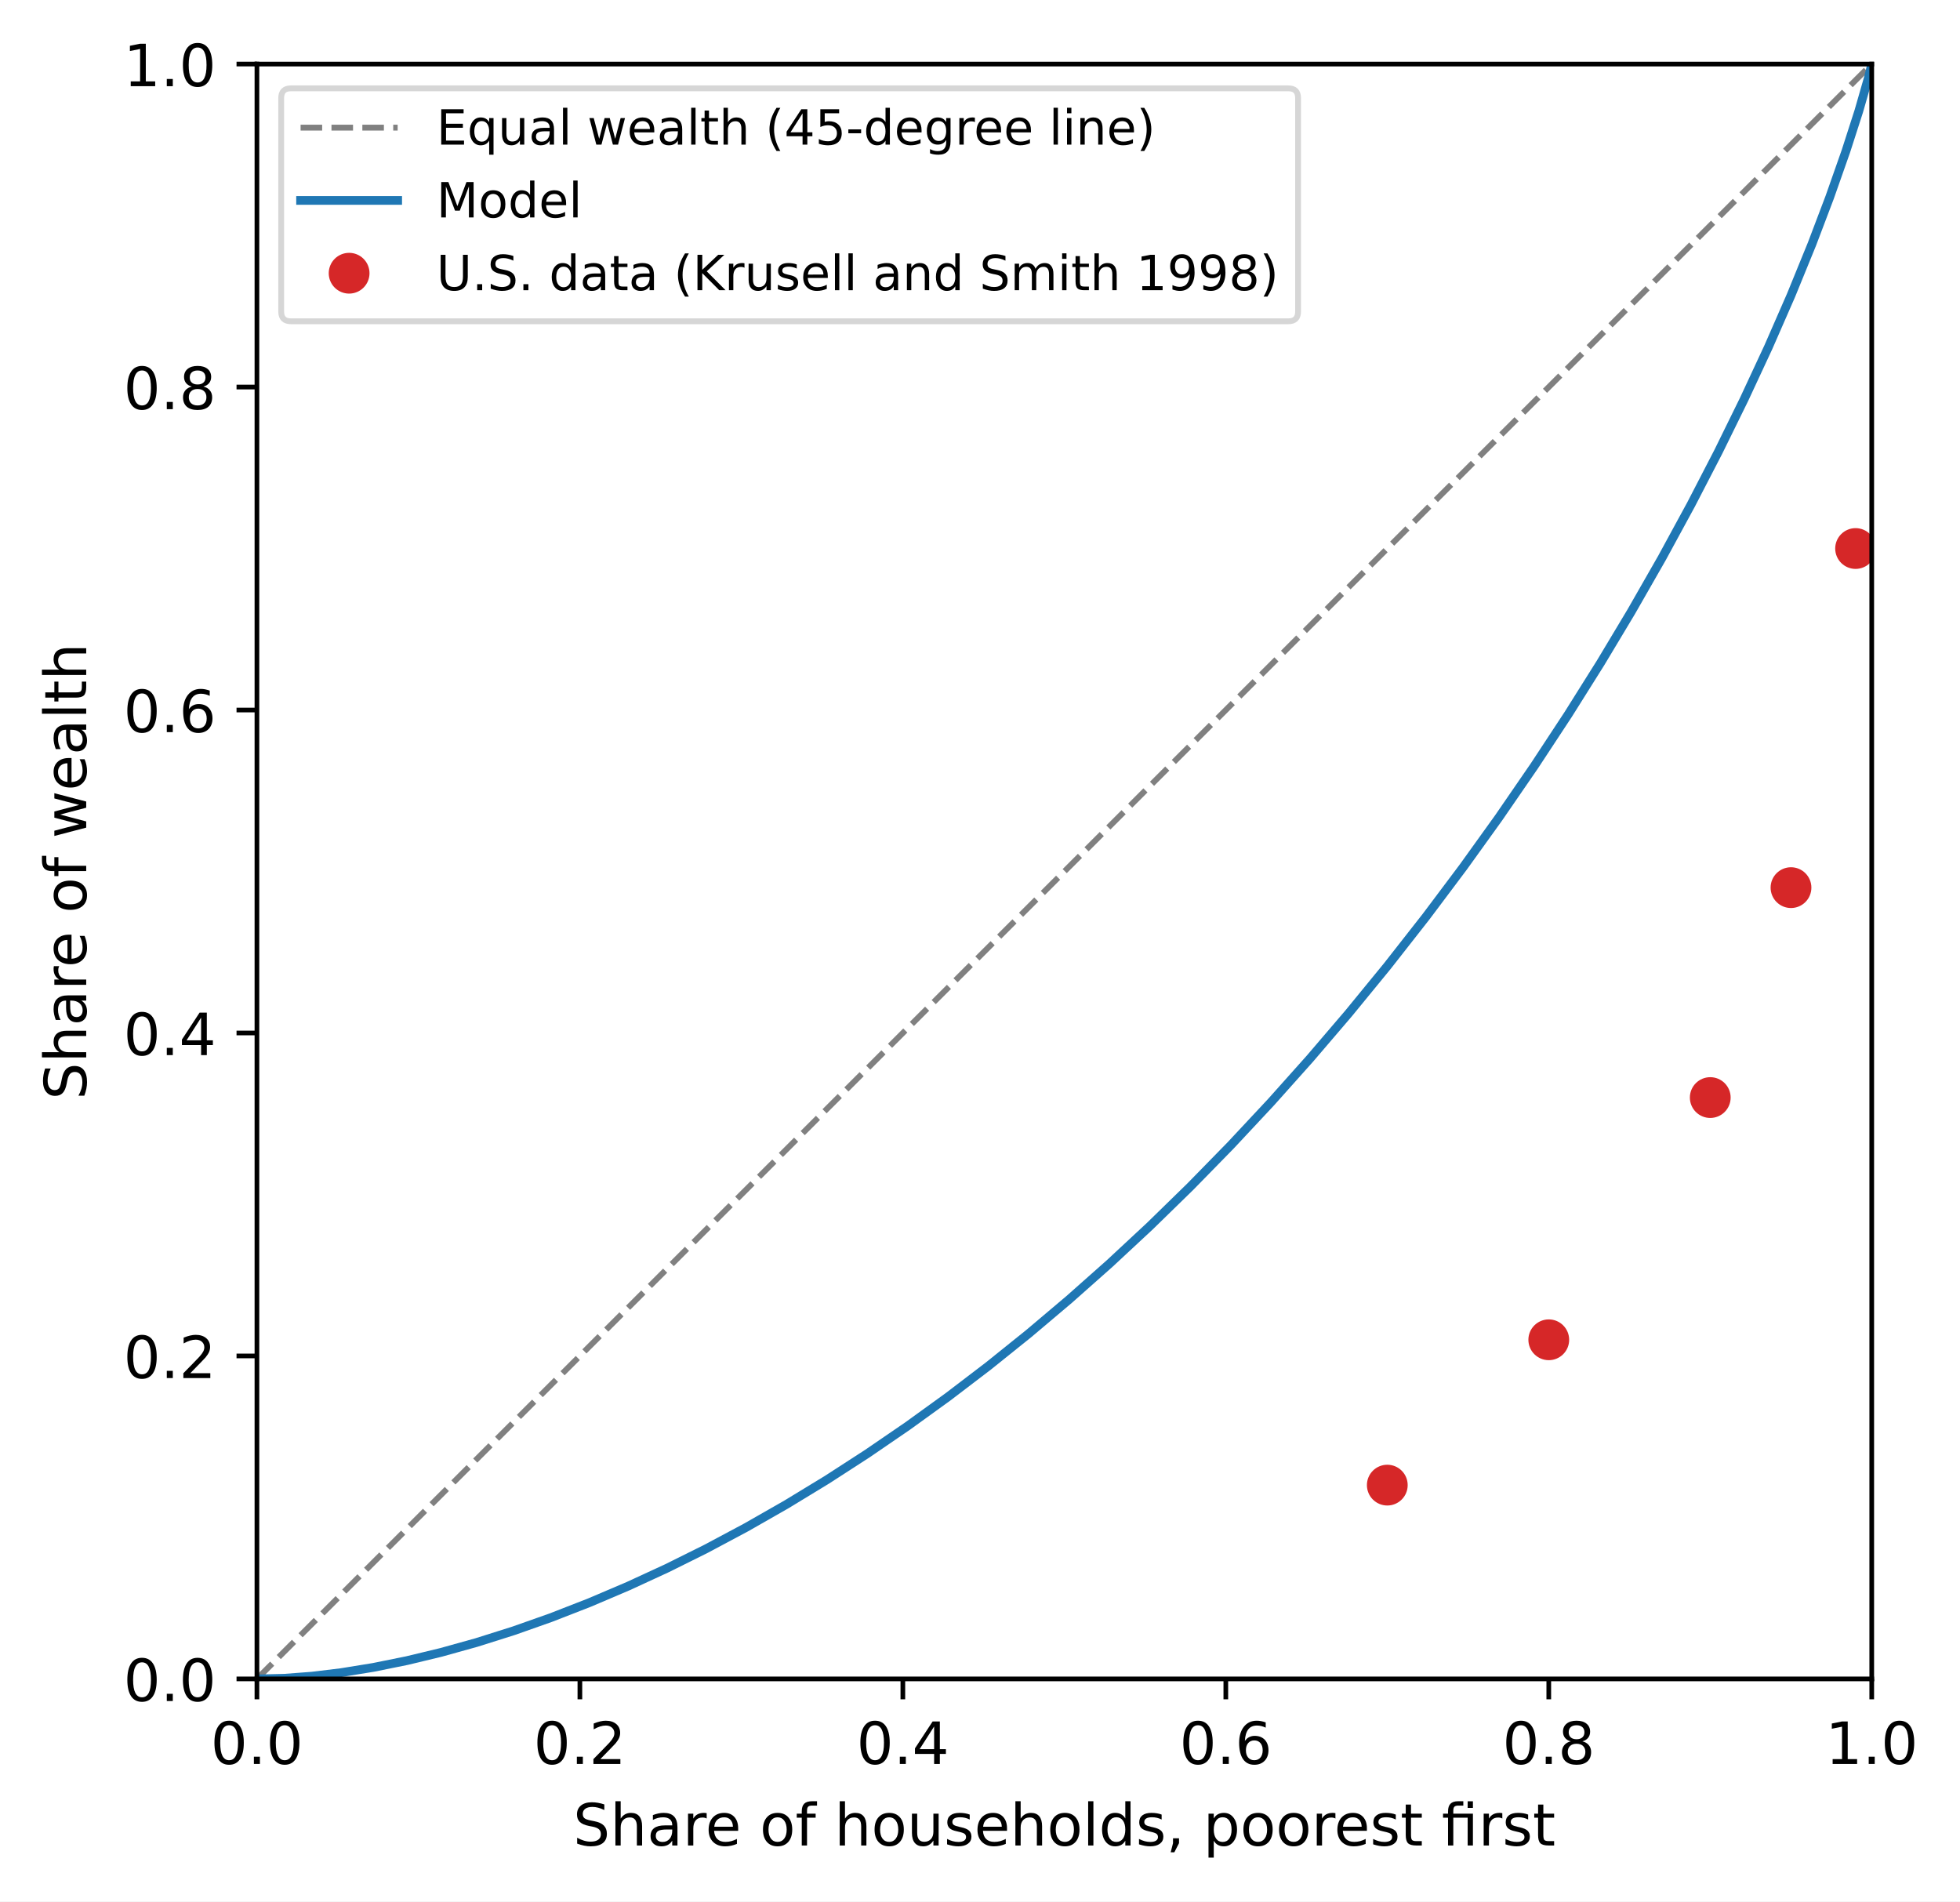
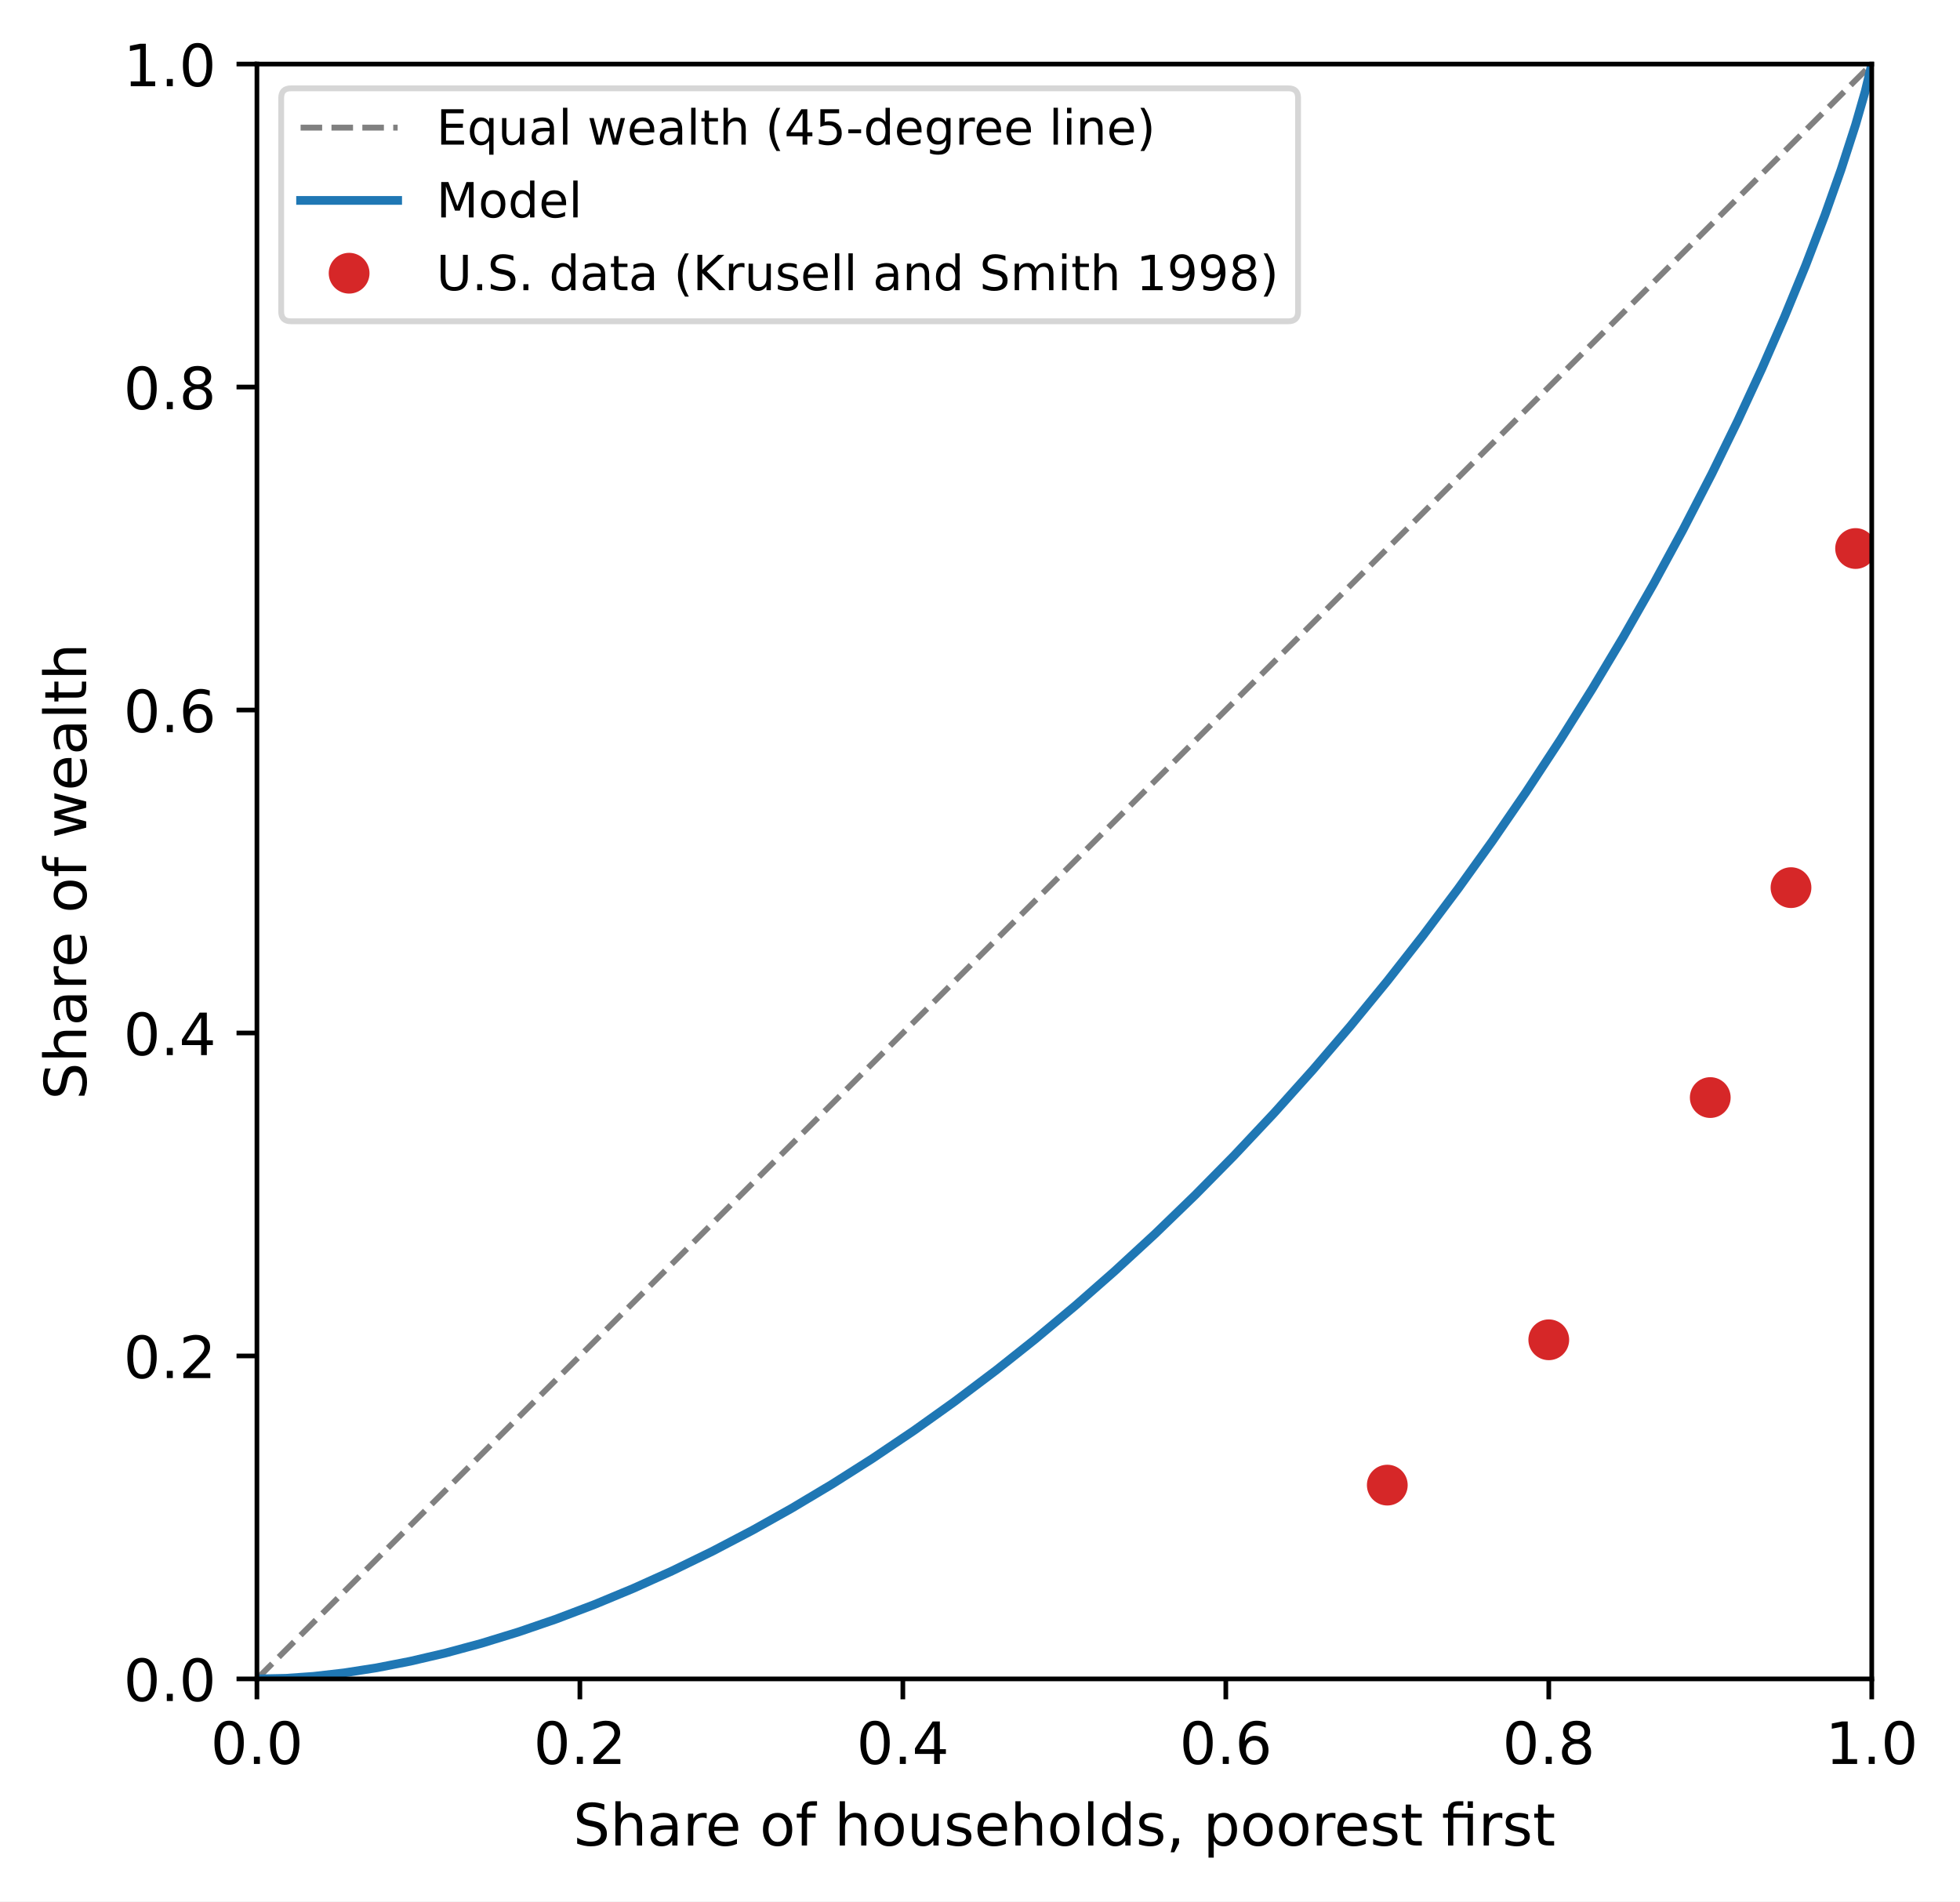
<svg xmlns="http://www.w3.org/2000/svg" xmlns:xlink="http://www.w3.org/1999/xlink" width="336.455pt" height="326.4pt" viewBox="0 0 336.455 326.4" version="1.1">
  <defs>
    <style type="text/css">*{stroke-linejoin: round; stroke-linecap: butt}</style>
  </defs>
  <g id="figure_1">
    <g id="patch_1">
      <path d="M 0 326.4  L 336.455 326.4  L 336.455 0  L 0 0  z " style="fill: #ffffff" />
    </g>
    <g id="axes_1">
      <g id="patch_2">
        <path d="M 44.104 288.199  L 321.304 288.199  L 321.304 10.999  L 44.104 10.999  z " style="fill: #ffffff" />
      </g>
      <g id="matplotlib.axis_1">
        <g id="xtick_1">
          <g id="line2d_1">
            <defs>
              <path id="m6c2bb4eb89" d="M 0 0  L 0 3.5  " style="stroke: #000000; stroke-width: 0.8" />
            </defs>
            <g>
              <use xlink:href="#m6c2bb4eb89" x="44.104" y="288.199" style="stroke: #000000; stroke-width: 0.8" />
            </g>
          </g>
          <g id="text_1">
            <g transform="translate(36.15234 302.7965) scale(0.1 -0.1)">
              <defs>
                <path id="DejaVuSans-13" d="M 2034 4250  Q 1547 4250 1301 3770  Q 1056 3291 1056 2328  Q 1056 1369 1301 889  Q 1547 409 2034 409  Q 2525 409 2770 889  Q 3016 1369 3016 2328  Q 3016 3291 2770 3770  Q 2525 4250 2034 4250  z M 2034 4750  Q 2819 4750 3233 4129  Q 3647 3509 3647 2328  Q 3647 1150 3233 529  Q 2819 -91 2034 -91  Q 1250 -91 836 529  Q 422 1150 422 2328  Q 422 3509 836 4129  Q 1250 4750 2034 4750  z " transform="scale(0.015625)" />
                <path id="DejaVuSans-11" d="M 684 794  L 1344 794  L 1344 0  L 684 0  L 684 794  z " transform="scale(0.015625)" />
              </defs>
              <use xlink:href="#DejaVuSans-13" />
              <use xlink:href="#DejaVuSans-11" transform="translate(63.625 0)" />
              <use xlink:href="#DejaVuSans-13" transform="translate(95.40625 0)" />
            </g>
          </g>
        </g>
        <g id="xtick_2">
          <g id="line2d_2">
            <g>
              <use xlink:href="#m6c2bb4eb89" x="99.544" y="288.199" style="stroke: #000000; stroke-width: 0.8" />
            </g>
          </g>
          <g id="text_2">
            <g transform="translate(91.59234 302.7965) scale(0.1 -0.1)">
              <defs>
                <path id="DejaVuSans-15" d="M 1228 531  L 3431 531  L 3431 0  L 469 0  L 469 531  Q 828 903 1448 1529  Q 2069 2156 2228 2338  Q 2531 2678 2651 2914  Q 2772 3150 2772 3378  Q 2772 3750 2511 3984  Q 2250 4219 1831 4219  Q 1534 4219 1204 4116  Q 875 4013 500 3803  L 500 4441  Q 881 4594 1212 4672  Q 1544 4750 1819 4750  Q 2544 4750 2975 4387  Q 3406 4025 3406 3419  Q 3406 3131 3298 2873  Q 3191 2616 2906 2266  Q 2828 2175 2409 1742  Q 1991 1309 1228 531  z " transform="scale(0.015625)" />
              </defs>
              <use xlink:href="#DejaVuSans-13" />
              <use xlink:href="#DejaVuSans-11" transform="translate(63.625 0)" />
              <use xlink:href="#DejaVuSans-15" transform="translate(95.40625 0)" />
            </g>
          </g>
        </g>
        <g id="xtick_3">
          <g id="line2d_3">
            <g>
              <use xlink:href="#m6c2bb4eb89" x="154.984" y="288.199" style="stroke: #000000; stroke-width: 0.8" />
            </g>
          </g>
          <g id="text_3">
            <g transform="translate(147.0323 302.7965) scale(0.1 -0.1)">
              <defs>
                <path id="DejaVuSans-17" d="M 2419 4116  L 825 1625  L 2419 1625  L 2419 4116  z M 2253 4666  L 3047 4666  L 3047 1625  L 3713 1625  L 3713 1100  L 3047 1100  L 3047 0  L 2419 0  L 2419 1100  L 313 1100  L 313 1709  L 2253 4666  z " transform="scale(0.015625)" />
              </defs>
              <use xlink:href="#DejaVuSans-13" />
              <use xlink:href="#DejaVuSans-11" transform="translate(63.625 0)" />
              <use xlink:href="#DejaVuSans-17" transform="translate(95.40625 0)" />
            </g>
          </g>
        </g>
        <g id="xtick_4">
          <g id="line2d_4">
            <g>
              <use xlink:href="#m6c2bb4eb89" x="210.424" y="288.199" style="stroke: #000000; stroke-width: 0.8" />
            </g>
          </g>
          <g id="text_4">
            <g transform="translate(202.4723 302.7965) scale(0.1 -0.1)">
              <defs>
                <path id="DejaVuSans-19" d="M 2113 2584  Q 1688 2584 1439 2293  Q 1191 2003 1191 1497  Q 1191 994 1439 701  Q 1688 409 2113 409  Q 2538 409 2786 701  Q 3034 994 3034 1497  Q 3034 2003 2786 2293  Q 2538 2584 2113 2584  z M 3366 4563  L 3366 3988  Q 3128 4100 2886 4159  Q 2644 4219 2406 4219  Q 1781 4219 1451 3797  Q 1122 3375 1075 2522  Q 1259 2794 1537 2939  Q 1816 3084 2150 3084  Q 2853 3084 3261 2657  Q 3669 2231 3669 1497  Q 3669 778 3244 343  Q 2819 -91 2113 -91  Q 1303 -91 875 529  Q 447 1150 447 2328  Q 447 3434 972 4092  Q 1497 4750 2381 4750  Q 2619 4750 2861 4703  Q 3103 4656 3366 4563  z " transform="scale(0.015625)" />
              </defs>
              <use xlink:href="#DejaVuSans-13" />
              <use xlink:href="#DejaVuSans-11" transform="translate(63.625 0)" />
              <use xlink:href="#DejaVuSans-19" transform="translate(95.40625 0)" />
            </g>
          </g>
        </g>
        <g id="xtick_5">
          <g id="line2d_5">
            <g>
              <use xlink:href="#m6c2bb4eb89" x="265.864" y="288.199" style="stroke: #000000; stroke-width: 0.8" />
            </g>
          </g>
          <g id="text_5">
            <g transform="translate(257.9123 302.7965) scale(0.1 -0.1)">
              <defs>
                <path id="DejaVuSans-1b" d="M 2034 2216  Q 1584 2216 1326 1975  Q 1069 1734 1069 1313  Q 1069 891 1326 650  Q 1584 409 2034 409  Q 2484 409 2743 651  Q 3003 894 3003 1313  Q 3003 1734 2745 1975  Q 2488 2216 2034 2216  z M 1403 2484  Q 997 2584 770 2862  Q 544 3141 544 3541  Q 544 4100 942 4425  Q 1341 4750 2034 4750  Q 2731 4750 3128 4425  Q 3525 4100 3525 3541  Q 3525 3141 3298 2862  Q 3072 2584 2669 2484  Q 3125 2378 3379 2068  Q 3634 1759 3634 1313  Q 3634 634 3220 271  Q 2806 -91 2034 -91  Q 1263 -91 848 271  Q 434 634 434 1313  Q 434 1759 690 2068  Q 947 2378 1403 2484  z M 1172 3481  Q 1172 3119 1398 2916  Q 1625 2713 2034 2713  Q 2441 2713 2670 2916  Q 2900 3119 2900 3481  Q 2900 3844 2670 4047  Q 2441 4250 2034 4250  Q 1625 4250 1398 4047  Q 1172 3844 1172 3481  z " transform="scale(0.015625)" />
              </defs>
              <use xlink:href="#DejaVuSans-13" />
              <use xlink:href="#DejaVuSans-11" transform="translate(63.625 0)" />
              <use xlink:href="#DejaVuSans-1b" transform="translate(95.40625 0)" />
            </g>
          </g>
        </g>
        <g id="xtick_6">
          <g id="line2d_6">
            <g>
              <use xlink:href="#m6c2bb4eb89" x="321.304" y="288.199" style="stroke: #000000; stroke-width: 0.8" />
            </g>
          </g>
          <g id="text_6">
            <g transform="translate(313.3523 302.7965) scale(0.1 -0.1)">
              <defs>
                <path id="DejaVuSans-14" d="M 794 531  L 1825 531  L 1825 4091  L 703 3866  L 703 4441  L 1819 4666  L 2450 4666  L 2450 531  L 3481 531  L 3481 0  L 794 0  L 794 531  z " transform="scale(0.015625)" />
              </defs>
              <use xlink:href="#DejaVuSans-14" />
              <use xlink:href="#DejaVuSans-11" transform="translate(63.625 0)" />
              <use xlink:href="#DejaVuSans-13" transform="translate(95.40625 0)" />
            </g>
          </g>
        </g>
        <g id="text_7">
          <g transform="translate(98.38672 316.7973) scale(0.1 -0.1)">
            <defs>
              <path id="DejaVuSans-36" d="M 3425 4513  L 3425 3897  Q 3066 4069 2747 4153  Q 2428 4238 2131 4238  Q 1616 4238 1336 4038  Q 1056 3838 1056 3469  Q 1056 3159 1242 3001  Q 1428 2844 1947 2747  L 2328 2669  Q 3034 2534 3370 2195  Q 3706 1856 3706 1288  Q 3706 609 3251 259  Q 2797 -91 1919 -91  Q 1588 -91 1214 -16  Q 841 59 441 206  L 441 856  Q 825 641 1194 531  Q 1563 422 1919 422  Q 2459 422 2753 634  Q 3047 847 3047 1241  Q 3047 1584 2836 1778  Q 2625 1972 2144 2069  L 1759 2144  Q 1053 2284 737 2584  Q 422 2884 422 3419  Q 422 4038 858 4394  Q 1294 4750 2059 4750  Q 2388 4750 2728 4690  Q 3069 4631 3425 4513  z " transform="scale(0.015625)" />
              <path id="DejaVuSans-4b" d="M 3513 2113  L 3513 0  L 2938 0  L 2938 2094  Q 2938 2591 2744 2837  Q 2550 3084 2163 3084  Q 1697 3084 1428 2787  Q 1159 2491 1159 1978  L 1159 0  L 581 0  L 581 4863  L 1159 4863  L 1159 2956  Q 1366 3272 1645 3428  Q 1925 3584 2291 3584  Q 2894 3584 3203 3211  Q 3513 2838 3513 2113  z " transform="scale(0.015625)" />
              <path id="DejaVuSans-44" d="M 2194 1759  Q 1497 1759 1228 1600  Q 959 1441 959 1056  Q 959 750 1161 570  Q 1363 391 1709 391  Q 2188 391 2477 730  Q 2766 1069 2766 1631  L 2766 1759  L 2194 1759  z M 3341 1997  L 3341 0  L 2766 0  L 2766 531  Q 2569 213 2275 61  Q 1981 -91 1556 -91  Q 1019 -91 701 211  Q 384 513 384 1019  Q 384 1609 779 1909  Q 1175 2209 1959 2209  L 2766 2209  L 2766 2266  Q 2766 2663 2505 2880  Q 2244 3097 1772 3097  Q 1472 3097 1187 3025  Q 903 2953 641 2809  L 641 3341  Q 956 3463 1253 3523  Q 1550 3584 1831 3584  Q 2591 3584 2966 3190  Q 3341 2797 3341 1997  z " transform="scale(0.015625)" />
              <path id="DejaVuSans-55" d="M 2631 2963  Q 2534 3019 2420 3045  Q 2306 3072 2169 3072  Q 1681 3072 1420 2755  Q 1159 2438 1159 1844  L 1159 0  L 581 0  L 581 3500  L 1159 3500  L 1159 2956  Q 1341 3275 1631 3429  Q 1922 3584 2338 3584  Q 2397 3584 2469 3576  Q 2541 3569 2628 3553  L 2631 2963  z " transform="scale(0.015625)" />
              <path id="DejaVuSans-48" d="M 3597 1894  L 3597 1613  L 953 1613  Q 991 1019 1311 708  Q 1631 397 2203 397  Q 2534 397 2845 478  Q 3156 559 3463 722  L 3463 178  Q 3153 47 2828 -22  Q 2503 -91 2169 -91  Q 1331 -91 842 396  Q 353 884 353 1716  Q 353 2575 817 3079  Q 1281 3584 2069 3584  Q 2775 3584 3186 3129  Q 3597 2675 3597 1894  z M 3022 2063  Q 3016 2534 2758 2815  Q 2500 3097 2075 3097  Q 1594 3097 1305 2825  Q 1016 2553 972 2059  L 3022 2063  z " transform="scale(0.015625)" />
              <path id="DejaVuSans-3" transform="scale(0.015625)" />
              <path id="DejaVuSans-52" d="M 1959 3097  Q 1497 3097 1228 2736  Q 959 2375 959 1747  Q 959 1119 1226 758  Q 1494 397 1959 397  Q 2419 397 2687 759  Q 2956 1122 2956 1747  Q 2956 2369 2687 2733  Q 2419 3097 1959 3097  z M 1959 3584  Q 2709 3584 3137 3096  Q 3566 2609 3566 1747  Q 3566 888 3137 398  Q 2709 -91 1959 -91  Q 1206 -91 779 398  Q 353 888 353 1747  Q 353 2609 779 3096  Q 1206 3584 1959 3584  z " transform="scale(0.015625)" />
              <path id="DejaVuSans-49" d="M 2375 4863  L 2375 4384  L 1825 4384  Q 1516 4384 1395 4259  Q 1275 4134 1275 3809  L 1275 3500  L 2222 3500  L 2222 3053  L 1275 3053  L 1275 0  L 697 0  L 697 3053  L 147 3053  L 147 3500  L 697 3500  L 697 3744  Q 697 4328 969 4595  Q 1241 4863 1831 4863  L 2375 4863  z " transform="scale(0.015625)" />
              <path id="DejaVuSans-58" d="M 544 1381  L 544 3500  L 1119 3500  L 1119 1403  Q 1119 906 1312 657  Q 1506 409 1894 409  Q 2359 409 2629 706  Q 2900 1003 2900 1516  L 2900 3500  L 3475 3500  L 3475 0  L 2900 0  L 2900 538  Q 2691 219 2414 64  Q 2138 -91 1772 -91  Q 1169 -91 856 284  Q 544 659 544 1381  z M 1991 3584  L 1991 3584  z " transform="scale(0.015625)" />
              <path id="DejaVuSans-56" d="M 2834 3397  L 2834 2853  Q 2591 2978 2328 3040  Q 2066 3103 1784 3103  Q 1356 3103 1142 2972  Q 928 2841 928 2578  Q 928 2378 1081 2264  Q 1234 2150 1697 2047  L 1894 2003  Q 2506 1872 2764 1633  Q 3022 1394 3022 966  Q 3022 478 2636 193  Q 2250 -91 1575 -91  Q 1294 -91 989 -36  Q 684 19 347 128  L 347 722  Q 666 556 975 473  Q 1284 391 1588 391  Q 1994 391 2212 530  Q 2431 669 2431 922  Q 2431 1156 2273 1281  Q 2116 1406 1581 1522  L 1381 1569  Q 847 1681 609 1914  Q 372 2147 372 2553  Q 372 3047 722 3315  Q 1072 3584 1716 3584  Q 2034 3584 2315 3537  Q 2597 3491 2834 3397  z " transform="scale(0.015625)" />
              <path id="DejaVuSans-4f" d="M 603 4863  L 1178 4863  L 1178 0  L 603 0  L 603 4863  z " transform="scale(0.015625)" />
              <path id="DejaVuSans-47" d="M 2906 2969  L 2906 4863  L 3481 4863  L 3481 0  L 2906 0  L 2906 525  Q 2725 213 2448 61  Q 2172 -91 1784 -91  Q 1150 -91 751 415  Q 353 922 353 1747  Q 353 2572 751 3078  Q 1150 3584 1784 3584  Q 2172 3584 2448 3432  Q 2725 3281 2906 2969  z M 947 1747  Q 947 1113 1208 752  Q 1469 391 1925 391  Q 2381 391 2643 752  Q 2906 1113 2906 1747  Q 2906 2381 2643 2742  Q 2381 3103 1925 3103  Q 1469 3103 1208 2742  Q 947 2381 947 1747  z " transform="scale(0.015625)" />
              <path id="DejaVuSans-f" d="M 750 794  L 1409 794  L 1409 256  L 897 -744  L 494 -744  L 750 256  L 750 794  z " transform="scale(0.015625)" />
              <path id="DejaVuSans-53" d="M 1159 525  L 1159 -1331  L 581 -1331  L 581 3500  L 1159 3500  L 1159 2969  Q 1341 3281 1617 3432  Q 1894 3584 2278 3584  Q 2916 3584 3314 3078  Q 3713 2572 3713 1747  Q 3713 922 3314 415  Q 2916 -91 2278 -91  Q 1894 -91 1617 61  Q 1341 213 1159 525  z M 3116 1747  Q 3116 2381 2855 2742  Q 2594 3103 2138 3103  Q 1681 3103 1420 2742  Q 1159 2381 1159 1747  Q 1159 1113 1420 752  Q 1681 391 2138 391  Q 2594 391 2855 752  Q 3116 1113 3116 1747  z " transform="scale(0.015625)" />
              <path id="DejaVuSans-57" d="M 1172 4494  L 1172 3500  L 2356 3500  L 2356 3053  L 1172 3053  L 1172 1153  Q 1172 725 1289 603  Q 1406 481 1766 481  L 2356 481  L 2356 0  L 1766 0  Q 1100 0 847 248  Q 594 497 594 1153  L 594 3053  L 172 3053  L 172 3500  L 594 3500  L 594 4494  L 1172 4494  z " transform="scale(0.015625)" />
              <path id="DejaVuSans-13af" d="M 3431 3500  L 3431 0  L 2853 0  L 2853 3053  L 1275 3053  L 1275 0  L 697 0  L 697 3053  L 147 3053  L 147 3500  L 697 3500  L 697 3744  Q 697 4316 967 4589  Q 1238 4863 1797 4863  L 2375 4863  L 2375 4384  L 1825 4384  Q 1516 4384 1395 4259  Q 1275 4134 1275 3809  L 1275 3500  L 3431 3500  z M 2853 4856  L 3431 4856  L 3431 4128  L 2853 4128  L 2853 4856  z " transform="scale(0.015625)" />
            </defs>
            <use xlink:href="#DejaVuSans-36" />
            <use xlink:href="#DejaVuSans-4b" transform="translate(63.48438 0)" />
            <use xlink:href="#DejaVuSans-44" transform="translate(126.8594 0)" />
            <use xlink:href="#DejaVuSans-55" transform="translate(188.1406 0)" />
            <use xlink:href="#DejaVuSans-48" transform="translate(227.0469 0)" />
            <use xlink:href="#DejaVuSans-3" transform="translate(288.5781 0)" />
            <use xlink:href="#DejaVuSans-52" transform="translate(320.3594 0)" />
            <use xlink:href="#DejaVuSans-49" transform="translate(381.5469 0)" />
            <use xlink:href="#DejaVuSans-3" transform="translate(416.75 0)" />
            <use xlink:href="#DejaVuSans-4b" transform="translate(448.5312 0)" />
            <use xlink:href="#DejaVuSans-52" transform="translate(511.9062 0)" />
            <use xlink:href="#DejaVuSans-58" transform="translate(573.0938 0)" />
            <use xlink:href="#DejaVuSans-56" transform="translate(636.4688 0)" />
            <use xlink:href="#DejaVuSans-48" transform="translate(688.5625 0)" />
            <use xlink:href="#DejaVuSans-4b" transform="translate(750.0938 0)" />
            <use xlink:href="#DejaVuSans-52" transform="translate(813.4688 0)" />
            <use xlink:href="#DejaVuSans-4f" transform="translate(874.6562 0)" />
            <use xlink:href="#DejaVuSans-47" transform="translate(902.4375 0)" />
            <use xlink:href="#DejaVuSans-56" transform="translate(965.9219 0)" />
            <use xlink:href="#DejaVuSans-f" transform="translate(1018.016 0)" />
            <use xlink:href="#DejaVuSans-3" transform="translate(1049.797 0)" />
            <use xlink:href="#DejaVuSans-53" transform="translate(1081.578 0)" />
            <use xlink:href="#DejaVuSans-52" transform="translate(1145.062 0)" />
            <use xlink:href="#DejaVuSans-52" transform="translate(1206.25 0)" />
            <use xlink:href="#DejaVuSans-55" transform="translate(1267.438 0)" />
            <use xlink:href="#DejaVuSans-48" transform="translate(1306.344 0)" />
            <use xlink:href="#DejaVuSans-56" transform="translate(1367.875 0)" />
            <use xlink:href="#DejaVuSans-57" transform="translate(1419.969 0)" />
            <use xlink:href="#DejaVuSans-3" transform="translate(1459.172 0)" />
            <use xlink:href="#DejaVuSans-13af" transform="translate(1490.953 0)" />
            <use xlink:href="#DejaVuSans-55" transform="translate(1553.938 0)" />
            <use xlink:href="#DejaVuSans-56" transform="translate(1595.047 0)" />
            <use xlink:href="#DejaVuSans-57" transform="translate(1647.141 0)" />
          </g>
        </g>
      </g>
      <g id="matplotlib.axis_2">
        <g id="ytick_1">
          <g id="line2d_7">
            <defs>
              <path id="m21ab3faae8" d="M 0 0  L -3.5 0  " style="stroke: #000000; stroke-width: 0.8" />
            </defs>
            <g>
              <use xlink:href="#m21ab3faae8" x="44.104" y="288.199" style="stroke: #000000; stroke-width: 0.8" />
            </g>
          </g>
          <g id="text_8">
            <g transform="translate(21.20078 291.9977) scale(0.1 -0.1)">
              <use xlink:href="#DejaVuSans-13" />
              <use xlink:href="#DejaVuSans-11" transform="translate(63.625 0)" />
              <use xlink:href="#DejaVuSans-13" transform="translate(95.40625 0)" />
            </g>
          </g>
        </g>
        <g id="ytick_2">
          <g id="line2d_8">
            <g>
              <use xlink:href="#m21ab3faae8" x="44.104" y="232.759" style="stroke: #000000; stroke-width: 0.8" />
            </g>
          </g>
          <g id="text_9">
            <g transform="translate(21.20078 236.5577) scale(0.1 -0.1)">
              <use xlink:href="#DejaVuSans-13" />
              <use xlink:href="#DejaVuSans-11" transform="translate(63.625 0)" />
              <use xlink:href="#DejaVuSans-15" transform="translate(95.40625 0)" />
            </g>
          </g>
        </g>
        <g id="ytick_3">
          <g id="line2d_9">
            <g>
              <use xlink:href="#m21ab3faae8" x="44.104" y="177.319" style="stroke: #000000; stroke-width: 0.8" />
            </g>
          </g>
          <g id="text_10">
            <g transform="translate(21.20078 181.1177) scale(0.1 -0.1)">
              <use xlink:href="#DejaVuSans-13" />
              <use xlink:href="#DejaVuSans-11" transform="translate(63.625 0)" />
              <use xlink:href="#DejaVuSans-17" transform="translate(95.40625 0)" />
            </g>
          </g>
        </g>
        <g id="ytick_4">
          <g id="line2d_10">
            <g>
              <use xlink:href="#m21ab3faae8" x="44.104" y="121.879" style="stroke: #000000; stroke-width: 0.8" />
            </g>
          </g>
          <g id="text_11">
            <g transform="translate(21.20078 125.6777) scale(0.1 -0.1)">
              <use xlink:href="#DejaVuSans-13" />
              <use xlink:href="#DejaVuSans-11" transform="translate(63.625 0)" />
              <use xlink:href="#DejaVuSans-19" transform="translate(95.40625 0)" />
            </g>
          </g>
        </g>
        <g id="ytick_5">
          <g id="line2d_11">
            <g>
              <use xlink:href="#m21ab3faae8" x="44.104" y="66.439" style="stroke: #000000; stroke-width: 0.8" />
            </g>
          </g>
          <g id="text_12">
            <g transform="translate(21.20078 70.23766) scale(0.1 -0.1)">
              <use xlink:href="#DejaVuSans-13" />
              <use xlink:href="#DejaVuSans-11" transform="translate(63.625 0)" />
              <use xlink:href="#DejaVuSans-1b" transform="translate(95.40625 0)" />
            </g>
          </g>
        </g>
        <g id="ytick_6">
          <g id="line2d_12">
            <g>
              <use xlink:href="#m21ab3faae8" x="44.104" y="10.999" style="stroke: #000000; stroke-width: 0.8" />
            </g>
          </g>
          <g id="text_13">
            <g transform="translate(21.20078 14.79766) scale(0.1 -0.1)">
              <use xlink:href="#DejaVuSans-14" />
              <use xlink:href="#DejaVuSans-11" transform="translate(63.625 0)" />
              <use xlink:href="#DejaVuSans-13" transform="translate(95.40625 0)" />
            </g>
          </g>
        </g>
        <g id="text_14">
          <g transform="translate(14.79844 188.773) rotate(-90) scale(0.1 -0.1)">
            <defs>
              <path id="DejaVuSans-5a" d="M 269 3500  L 844 3500  L 1563 769  L 2278 3500  L 2956 3500  L 3675 769  L 4391 3500  L 4966 3500  L 4050 0  L 3372 0  L 2619 2869  L 1863 0  L 1184 0  L 269 3500  z " transform="scale(0.015625)" />
            </defs>
            <use xlink:href="#DejaVuSans-36" />
            <use xlink:href="#DejaVuSans-4b" transform="translate(63.48438 0)" />
            <use xlink:href="#DejaVuSans-44" transform="translate(126.8594 0)" />
            <use xlink:href="#DejaVuSans-55" transform="translate(188.1406 0)" />
            <use xlink:href="#DejaVuSans-48" transform="translate(227.0469 0)" />
            <use xlink:href="#DejaVuSans-3" transform="translate(288.5781 0)" />
            <use xlink:href="#DejaVuSans-52" transform="translate(320.3594 0)" />
            <use xlink:href="#DejaVuSans-49" transform="translate(381.5469 0)" />
            <use xlink:href="#DejaVuSans-3" transform="translate(416.75 0)" />
            <use xlink:href="#DejaVuSans-5a" transform="translate(448.5312 0)" />
            <use xlink:href="#DejaVuSans-48" transform="translate(530.3125 0)" />
            <use xlink:href="#DejaVuSans-44" transform="translate(591.8438 0)" />
            <use xlink:href="#DejaVuSans-4f" transform="translate(653.125 0)" />
            <use xlink:href="#DejaVuSans-57" transform="translate(680.9062 0)" />
            <use xlink:href="#DejaVuSans-4b" transform="translate(720.1094 0)" />
          </g>
        </g>
      </g>
      <g id="line2d_13">
        <path d="M 44.104 288.199  L 321.304 10.999  " clip-path="url(#pe088be81eb)" style="fill: none; stroke-dasharray: 3.7,1.6; stroke-dashoffset: 0; stroke: #808080" />
      </g>
      <g id="line2d_14">
-         <path d="M 44.104 288.199  L 48.816 288.089  L 53.529 287.731  L 58.518 287.13  L 64.062 286.231  L 69.884 285.053  L 75.705 283.65  L 81.803 281.951  L 88.179 279.937  L 94.554 277.686  L 101.207 275.094  L 107.86 272.26  L 114.513 269.191  L 121.166 265.885  L 128.096 262.187  L 135.026 258.228  L 141.956 254.009  L 148.886 249.526  L 155.816 244.782  L 162.746 239.771  L 169.676 234.483  L 176.606 228.914  L 183.536 223.058  L 190.466 216.912  L 197.396 210.465  L 204.326 203.703  L 211.256 196.616  L 218.186 189.199  L 224.838 181.752  L 231.491 173.972  L 238.144 165.846  L 244.797 157.357  L 251.172 148.86  L 257.271 140.373  L 263.369 131.505  L 269.19 122.651  L 274.734 113.823  L 280.001 105.039  L 285.268 95.831  L 290.258 86.66  L 294.97 77.552  L 299.405 68.522  L 303.563 59.585  L 307.444 50.71  L 311.048 41.879  L 314.097 33.838  L 316.869 25.953  L 319.086 19.067  L 320.75 13.279  L 321.304 10.999  L 321.304 10.999  " clip-path="url(#pe088be81eb)" style="fill: none; stroke: #1f77b4; stroke-width: 1.5; stroke-linecap: square" />
+         <path d="M 44.104 288.199  L 49.094 288.097  L 53.806 287.763  L 59.073 287.161  L 64.617 286.3  L 70.438 285.166  L 76.536 283.744  L 82.635 282.096  L 89.01 280.14  L 95.386 277.955  L 102.039 275.434  L 108.692 272.673  L 115.344 269.675  L 122.274 266.299  L 129.204 262.667  L 135.857 258.938  L 142.787 254.801  L 149.717 250.402  L 156.924 245.545  L 163.854 240.599  L 171.062 235.164  L 177.714 229.876  L 184.644 224.083  L 191.297 218.242  L 198.227 211.856  L 205.157 205.151  L 211.81 198.403  L 218.74 191.034  L 225.393 183.619  L 231.768 176.182  L 238.144 168.406  L 244.242 160.631  L 250.341 152.505  L 256.162 144.4  L 261.983 135.927  L 267.804 127.059  L 273.348 118.212  L 278.615 109.41  L 283.882 100.18  L 288.872 90.993  L 293.861 81.317  L 298.296 72.242  L 302.454 63.26  L 306.335 54.381  L 309.939 45.609  L 313.265 36.932  L 316.037 29.12  L 318.532 21.408  L 320.195 15.637  L 321.304 10.999  L 321.304 10.999  " clip-path="url(#pe088be81eb)" style="fill: none; stroke: #1f77b4; stroke-width: 1.5; stroke-linecap: square" />
      </g>
      <g id="line2d_15">
        <defs>
          <path id="ma94bcf3f10" d="M 0 3  C 0.796 3 1.559 2.684 2.121 2.121  C 2.684 1.559 3 0.796 3 0  C 3 -0.796 2.684 -1.559 2.121 -2.121  C 1.559 -2.684 0.796 -3 0 -3  C -0.796 -3 -1.559 -2.684 -2.121 -2.121  C -2.684 -1.559 -3 -0.796 -3 0  C -3 0.796 -2.684 1.559 -2.121 2.121  C -1.559 2.684 -0.796 3 0 3  z " style="stroke: #d62728" />
        </defs>
        <g clip-path="url(#pe088be81eb)">
          <use xlink:href="#ma94bcf3f10" x="238.144" y="254.935" style="fill: #d62728; stroke: #d62728" />
          <use xlink:href="#ma94bcf3f10" x="265.864" y="229.987" style="fill: #d62728; stroke: #d62728" />
          <use xlink:href="#ma94bcf3f10" x="293.584" y="188.407" style="fill: #d62728; stroke: #d62728" />
          <use xlink:href="#ma94bcf3f10" x="307.444" y="152.371" style="fill: #d62728; stroke: #d62728" />
          <use xlink:href="#ma94bcf3f10" x="318.532" y="94.159" style="fill: #d62728; stroke: #d62728" />
        </g>
      </g>
      <g id="patch_3">
        <path d="M 44.104 288.199  L 44.104 10.999  " style="fill: none; stroke: #000000; stroke-width: 0.8; stroke-linejoin: miter; stroke-linecap: square" />
      </g>
      <g id="patch_4">
        <path d="M 321.304 288.199  L 321.304 10.999  " style="fill: none; stroke: #000000; stroke-width: 0.8; stroke-linejoin: miter; stroke-linecap: square" />
      </g>
      <g id="patch_5">
        <path d="M 44.104 288.199  L 321.304 288.199  " style="fill: none; stroke: #000000; stroke-width: 0.8; stroke-linejoin: miter; stroke-linecap: square" />
      </g>
      <g id="patch_6">
        <path d="M 44.104 10.999  L 321.304 10.999  " style="fill: none; stroke: #000000; stroke-width: 0.8; stroke-linejoin: miter; stroke-linecap: square" />
      </g>
      <g id="legend_1">
        <g id="patch_7">
          <path d="M 49.935 55.15  L 221.163 55.15  Q 222.829 55.15 222.829 53.484  L 222.829 16.83  Q 222.829 15.164 221.163 15.164  L 49.935 15.164  Q 48.269 15.164 48.269 16.83  L 48.269 53.484  Q 48.269 55.15 49.935 55.15  z " style="fill: #ffffff; opacity: 0.8; stroke: #cccccc; stroke-linejoin: miter" />
        </g>
        <g id="line2d_16">
          <path d="M 51.601 21.91  L 59.931 21.91  L 68.261 21.91  " style="fill: none; stroke-dasharray: 3.7,1.6; stroke-dashoffset: 0; stroke: #808080" />
        </g>
        <g id="text_15">
          <g transform="translate(74.92491 24.82533) scale(0.0833 -0.0833)">
            <defs>
              <path id="DejaVuSans-28" d="M 628 4666  L 3578 4666  L 3578 4134  L 1259 4134  L 1259 2753  L 3481 2753  L 3481 2222  L 1259 2222  L 1259 531  L 3634 531  L 3634 0  L 628 0  L 628 4666  z " transform="scale(0.015625)" />
              <path id="DejaVuSans-54" d="M 947 1747  Q 947 1113 1208 752  Q 1469 391 1925 391  Q 2381 391 2643 752  Q 2906 1113 2906 1747  Q 2906 2381 2643 2742  Q 2381 3103 1925 3103  Q 1469 3103 1208 2742  Q 947 2381 947 1747  z M 2906 525  Q 2725 213 2448 61  Q 2172 -91 1784 -91  Q 1150 -91 751 415  Q 353 922 353 1747  Q 353 2572 751 3078  Q 1150 3584 1784 3584  Q 2172 3584 2448 3432  Q 2725 3281 2906 2969  L 2906 3500  L 3481 3500  L 3481 -1331  L 2906 -1331  L 2906 525  z " transform="scale(0.015625)" />
              <path id="DejaVuSans-b" d="M 1984 4856  Q 1566 4138 1362 3434  Q 1159 2731 1159 2009  Q 1159 1288 1364 580  Q 1569 -128 1984 -844  L 1484 -844  Q 1016 -109 783 600  Q 550 1309 550 2009  Q 550 2706 781 3412  Q 1013 4119 1484 4856  L 1984 4856  z " transform="scale(0.015625)" />
              <path id="DejaVuSans-18" d="M 691 4666  L 3169 4666  L 3169 4134  L 1269 4134  L 1269 2991  Q 1406 3038 1543 3061  Q 1681 3084 1819 3084  Q 2600 3084 3056 2656  Q 3513 2228 3513 1497  Q 3513 744 3044 326  Q 2575 -91 1722 -91  Q 1428 -91 1123 -41  Q 819 9 494 109  L 494 744  Q 775 591 1075 516  Q 1375 441 1709 441  Q 2250 441 2565 725  Q 2881 1009 2881 1497  Q 2881 1984 2565 2268  Q 2250 2553 1709 2553  Q 1456 2553 1204 2497  Q 953 2441 691 2322  L 691 4666  z " transform="scale(0.015625)" />
              <path id="DejaVuSans-10" d="M 313 2009  L 1997 2009  L 1997 1497  L 313 1497  L 313 2009  z " transform="scale(0.015625)" />
              <path id="DejaVuSans-4a" d="M 2906 1791  Q 2906 2416 2648 2759  Q 2391 3103 1925 3103  Q 1463 3103 1205 2759  Q 947 2416 947 1791  Q 947 1169 1205 825  Q 1463 481 1925 481  Q 2391 481 2648 825  Q 2906 1169 2906 1791  z M 3481 434  Q 3481 -459 3084 -895  Q 2688 -1331 1869 -1331  Q 1566 -1331 1297 -1286  Q 1028 -1241 775 -1147  L 775 -588  Q 1028 -725 1275 -790  Q 1522 -856 1778 -856  Q 2344 -856 2625 -561  Q 2906 -266 2906 331  L 2906 616  Q 2728 306 2450 153  Q 2172 0 1784 0  Q 1141 0 747 490  Q 353 981 353 1791  Q 353 2603 747 3093  Q 1141 3584 1784 3584  Q 2172 3584 2450 3431  Q 2728 3278 2906 2969  L 2906 3500  L 3481 3500  L 3481 434  z " transform="scale(0.015625)" />
              <path id="DejaVuSans-4c" d="M 603 3500  L 1178 3500  L 1178 0  L 603 0  L 603 3500  z M 603 4863  L 1178 4863  L 1178 4134  L 603 4134  L 603 4863  z " transform="scale(0.015625)" />
              <path id="DejaVuSans-51" d="M 3513 2113  L 3513 0  L 2938 0  L 2938 2094  Q 2938 2591 2744 2837  Q 2550 3084 2163 3084  Q 1697 3084 1428 2787  Q 1159 2491 1159 1978  L 1159 0  L 581 0  L 581 3500  L 1159 3500  L 1159 2956  Q 1366 3272 1645 3428  Q 1925 3584 2291 3584  Q 2894 3584 3203 3211  Q 3513 2838 3513 2113  z " transform="scale(0.015625)" />
              <path id="DejaVuSans-c" d="M 513 4856  L 1013 4856  Q 1481 4119 1714 3412  Q 1947 2706 1947 2009  Q 1947 1309 1714 600  Q 1481 -109 1013 -844  L 513 -844  Q 928 -128 1133 580  Q 1338 1288 1338 2009  Q 1338 2731 1133 3434  Q 928 4138 513 4856  z " transform="scale(0.015625)" />
            </defs>
            <use xlink:href="#DejaVuSans-28" />
            <use xlink:href="#DejaVuSans-54" transform="translate(63.1875 0)" />
            <use xlink:href="#DejaVuSans-58" transform="translate(126.6719 0)" />
            <use xlink:href="#DejaVuSans-44" transform="translate(190.0469 0)" />
            <use xlink:href="#DejaVuSans-4f" transform="translate(251.3281 0)" />
            <use xlink:href="#DejaVuSans-3" transform="translate(279.1094 0)" />
            <use xlink:href="#DejaVuSans-5a" transform="translate(310.8906 0)" />
            <use xlink:href="#DejaVuSans-48" transform="translate(392.6719 0)" />
            <use xlink:href="#DejaVuSans-44" transform="translate(454.2031 0)" />
            <use xlink:href="#DejaVuSans-4f" transform="translate(515.4844 0)" />
            <use xlink:href="#DejaVuSans-57" transform="translate(543.2656 0)" />
            <use xlink:href="#DejaVuSans-4b" transform="translate(582.4688 0)" />
            <use xlink:href="#DejaVuSans-3" transform="translate(645.8438 0)" />
            <use xlink:href="#DejaVuSans-b" transform="translate(677.625 0)" />
            <use xlink:href="#DejaVuSans-17" transform="translate(716.6406 0)" />
            <use xlink:href="#DejaVuSans-18" transform="translate(780.2656 0)" />
            <use xlink:href="#DejaVuSans-10" transform="translate(843.8906 0)" />
            <use xlink:href="#DejaVuSans-47" transform="translate(879.9688 0)" />
            <use xlink:href="#DejaVuSans-48" transform="translate(943.4531 0)" />
            <use xlink:href="#DejaVuSans-4a" transform="translate(1004.984 0)" />
            <use xlink:href="#DejaVuSans-55" transform="translate(1068.469 0)" />
            <use xlink:href="#DejaVuSans-48" transform="translate(1107.375 0)" />
            <use xlink:href="#DejaVuSans-48" transform="translate(1168.906 0)" />
            <use xlink:href="#DejaVuSans-3" transform="translate(1230.438 0)" />
            <use xlink:href="#DejaVuSans-4f" transform="translate(1262.219 0)" />
            <use xlink:href="#DejaVuSans-4c" transform="translate(1290 0)" />
            <use xlink:href="#DejaVuSans-51" transform="translate(1317.781 0)" />
            <use xlink:href="#DejaVuSans-48" transform="translate(1381.156 0)" />
            <use xlink:href="#DejaVuSans-c" transform="translate(1442.688 0)" />
          </g>
        </g>
        <g id="line2d_17">
          <path d="M 51.601 34.405  L 59.931 34.405  L 68.261 34.405  " style="fill: none; stroke: #1f77b4; stroke-width: 1.5; stroke-linecap: square" />
        </g>
        <g id="text_16">
          <g transform="translate(74.92491 37.32098) scale(0.0833 -0.0833)">
            <defs>
              <path id="DejaVuSans-30" d="M 628 4666  L 1569 4666  L 2759 1491  L 3956 4666  L 4897 4666  L 4897 0  L 4281 0  L 4281 4097  L 3078 897  L 2444 897  L 1241 4097  L 1241 0  L 628 0  L 628 4666  z " transform="scale(0.015625)" />
            </defs>
            <use xlink:href="#DejaVuSans-30" />
            <use xlink:href="#DejaVuSans-52" transform="translate(86.28125 0)" />
            <use xlink:href="#DejaVuSans-47" transform="translate(147.4688 0)" />
            <use xlink:href="#DejaVuSans-48" transform="translate(210.9531 0)" />
            <use xlink:href="#DejaVuSans-4f" transform="translate(272.4844 0)" />
          </g>
        </g>
        <g id="line2d_18">
          <g>
            <use xlink:href="#ma94bcf3f10" x="59.931" y="46.901" style="fill: #d62728; stroke: #d62728" />
          </g>
        </g>
        <g id="text_17">
          <g transform="translate(74.92491 49.81663) scale(0.0833 -0.0833)">
            <defs>
              <path id="DejaVuSans-38" d="M 556 4666  L 1191 4666  L 1191 1831  Q 1191 1081 1462 751  Q 1734 422 2344 422  Q 2950 422 3222 751  Q 3494 1081 3494 1831  L 3494 4666  L 4128 4666  L 4128 1753  Q 4128 841 3676 375  Q 3225 -91 2344 -91  Q 1459 -91 1007 375  Q 556 841 556 1753  L 556 4666  z " transform="scale(0.015625)" />
              <path id="DejaVuSans-2e" d="M 628 4666  L 1259 4666  L 1259 2694  L 3353 4666  L 4166 4666  L 1850 2491  L 4331 0  L 3500 0  L 1259 2247  L 1259 0  L 628 0  L 628 4666  z " transform="scale(0.015625)" />
              <path id="DejaVuSans-50" d="M 3328 2828  Q 3544 3216 3844 3400  Q 4144 3584 4550 3584  Q 5097 3584 5394 3201  Q 5691 2819 5691 2113  L 5691 0  L 5113 0  L 5113 2094  Q 5113 2597 4934 2840  Q 4756 3084 4391 3084  Q 3944 3084 3684 2787  Q 3425 2491 3425 1978  L 3425 0  L 2847 0  L 2847 2094  Q 2847 2600 2669 2842  Q 2491 3084 2119 3084  Q 1678 3084 1418 2786  Q 1159 2488 1159 1978  L 1159 0  L 581 0  L 581 3500  L 1159 3500  L 1159 2956  Q 1356 3278 1631 3431  Q 1906 3584 2284 3584  Q 2666 3584 2933 3390  Q 3200 3197 3328 2828  z " transform="scale(0.015625)" />
              <path id="DejaVuSans-1c" d="M 703 97  L 703 672  Q 941 559 1184 500  Q 1428 441 1663 441  Q 2288 441 2617 861  Q 2947 1281 2994 2138  Q 2813 1869 2534 1725  Q 2256 1581 1919 1581  Q 1219 1581 811 2004  Q 403 2428 403 3163  Q 403 3881 828 4315  Q 1253 4750 1959 4750  Q 2769 4750 3195 4129  Q 3622 3509 3622 2328  Q 3622 1225 3098 567  Q 2575 -91 1691 -91  Q 1453 -91 1209 -44  Q 966 3 703 97  z M 1959 2075  Q 2384 2075 2632 2365  Q 2881 2656 2881 3163  Q 2881 3666 2632 3958  Q 2384 4250 1959 4250  Q 1534 4250 1286 3958  Q 1038 3666 1038 3163  Q 1038 2656 1286 2365  Q 1534 2075 1959 2075  z " transform="scale(0.015625)" />
            </defs>
            <use xlink:href="#DejaVuSans-38" />
            <use xlink:href="#DejaVuSans-11" transform="translate(73.1875 0)" />
            <use xlink:href="#DejaVuSans-36" transform="translate(104.9688 0)" />
            <use xlink:href="#DejaVuSans-11" transform="translate(168.4531 0)" />
            <use xlink:href="#DejaVuSans-3" transform="translate(200.2344 0)" />
            <use xlink:href="#DejaVuSans-47" transform="translate(232.0156 0)" />
            <use xlink:href="#DejaVuSans-44" transform="translate(295.5 0)" />
            <use xlink:href="#DejaVuSans-57" transform="translate(356.7812 0)" />
            <use xlink:href="#DejaVuSans-44" transform="translate(395.9844 0)" />
            <use xlink:href="#DejaVuSans-3" transform="translate(457.2656 0)" />
            <use xlink:href="#DejaVuSans-b" transform="translate(489.0469 0)" />
            <use xlink:href="#DejaVuSans-2e" transform="translate(528.0625 0)" />
            <use xlink:href="#DejaVuSans-55" transform="translate(593.6406 0)" />
            <use xlink:href="#DejaVuSans-58" transform="translate(634.75 0)" />
            <use xlink:href="#DejaVuSans-56" transform="translate(698.125 0)" />
            <use xlink:href="#DejaVuSans-48" transform="translate(750.2188 0)" />
            <use xlink:href="#DejaVuSans-4f" transform="translate(811.75 0)" />
            <use xlink:href="#DejaVuSans-4f" transform="translate(839.5312 0)" />
            <use xlink:href="#DejaVuSans-3" transform="translate(867.3125 0)" />
            <use xlink:href="#DejaVuSans-44" transform="translate(899.0938 0)" />
            <use xlink:href="#DejaVuSans-51" transform="translate(960.375 0)" />
            <use xlink:href="#DejaVuSans-47" transform="translate(1023.75 0)" />
            <use xlink:href="#DejaVuSans-3" transform="translate(1087.234 0)" />
            <use xlink:href="#DejaVuSans-36" transform="translate(1119.016 0)" />
            <use xlink:href="#DejaVuSans-50" transform="translate(1182.5 0)" />
            <use xlink:href="#DejaVuSans-4c" transform="translate(1279.906 0)" />
            <use xlink:href="#DejaVuSans-57" transform="translate(1307.688 0)" />
            <use xlink:href="#DejaVuSans-4b" transform="translate(1346.891 0)" />
            <use xlink:href="#DejaVuSans-3" transform="translate(1410.266 0)" />
            <use xlink:href="#DejaVuSans-14" transform="translate(1442.047 0)" />
            <use xlink:href="#DejaVuSans-1c" transform="translate(1505.672 0)" />
            <use xlink:href="#DejaVuSans-1c" transform="translate(1569.297 0)" />
            <use xlink:href="#DejaVuSans-1b" transform="translate(1632.922 0)" />
            <use xlink:href="#DejaVuSans-c" transform="translate(1696.547 0)" />
          </g>
        </g>
      </g>
    </g>
  </g>
  <defs>
    <clipPath id="pe088be81eb">
      <rect x="44.104" y="10.999" width="277.2" height="277.2" />
    </clipPath>
  </defs>
</svg>
